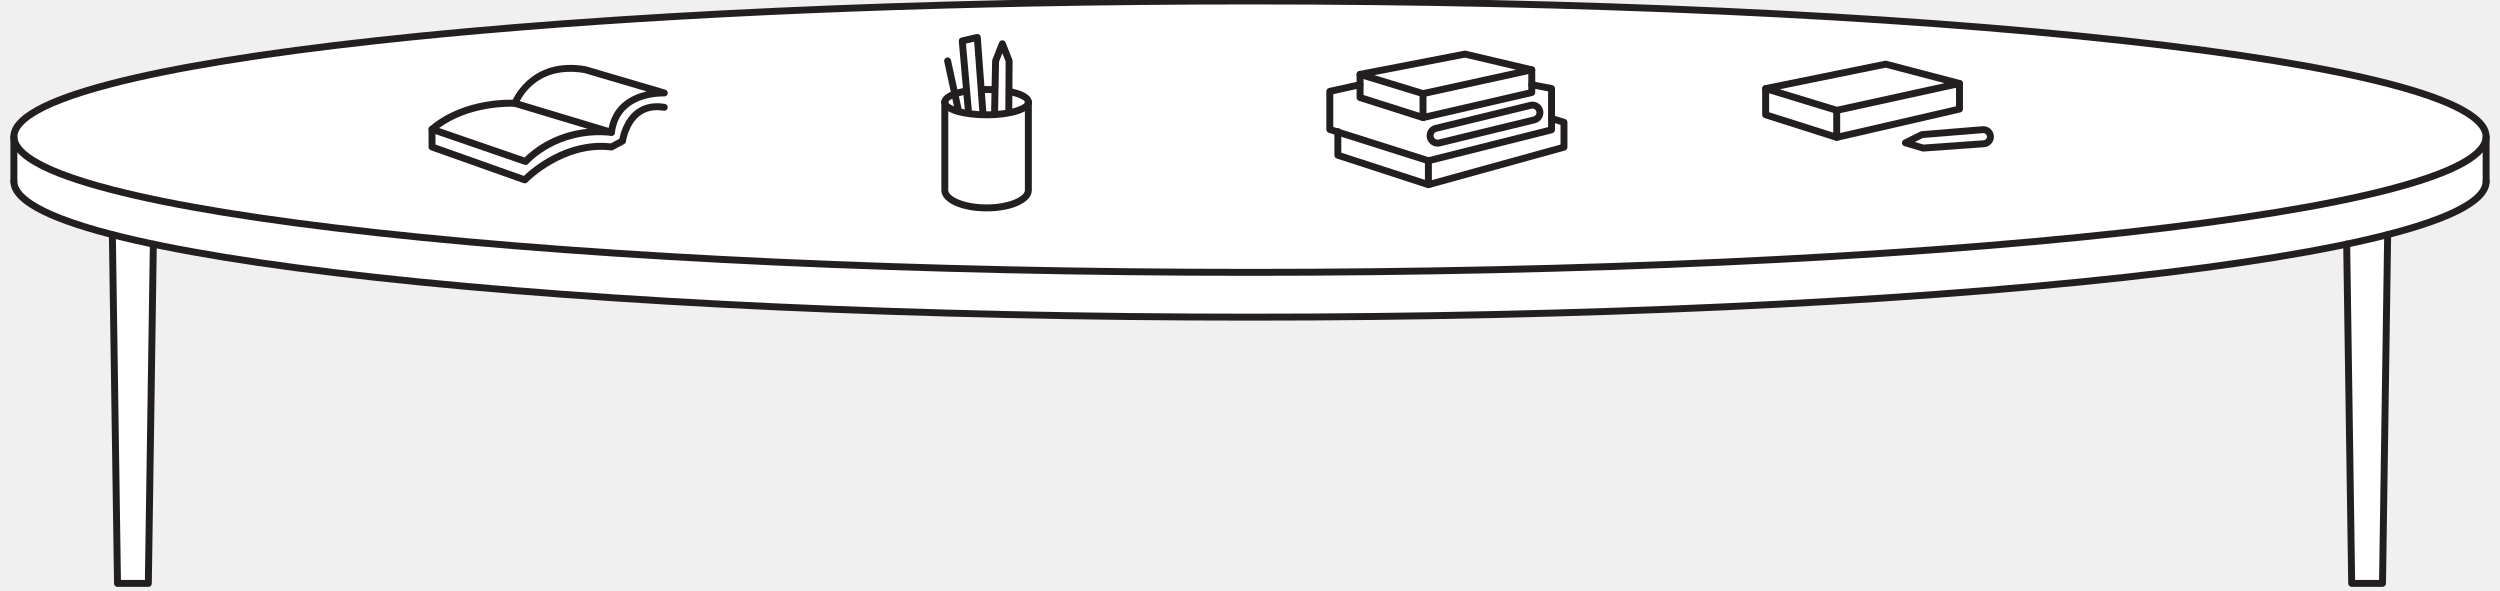
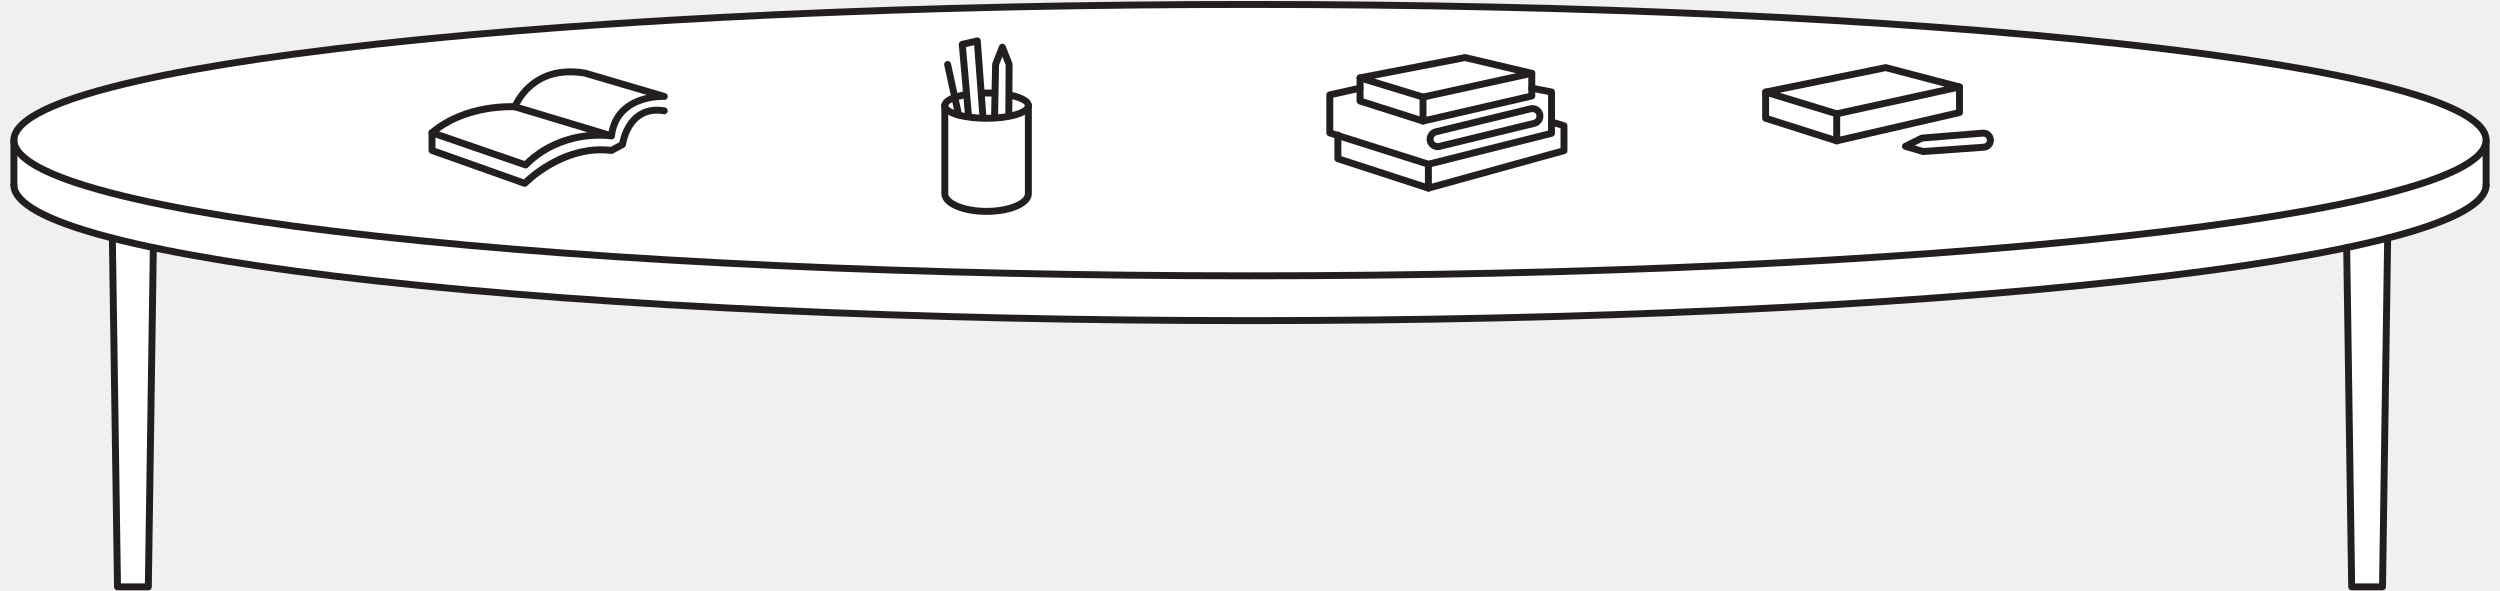
<svg xmlns="http://www.w3.org/2000/svg" width="720" height="170" viewBox="0 0 720 170" fill="none">
-   <g clip-path="url(#clip0_1943_88721)">
-     <path d="M360 0.432C163.388 0.432 4 17.928 4 39.512V52.412C4 57.848 14.112 63.024 32.38 67.728H32.36L33.84 168.176H42.716L44.156 70.46L44.092 70.444C103.46 82.952 222.64 91.492 360 91.492C497.36 91.492 616.54 82.952 675.908 70.444L675.844 70.46L677.284 168.176H686.16L687.64 67.724H687.62C705.888 63.024 716 57.848 716 52.412V39.512C716 17.928 556.612 0.432 360 0.432Z" fill="white" />
-     <path d="M360 79.44C264.872 79.44 175.436 75.372 108.16 67.988C75.416 64.392 49.7 60.204 31.724 55.54C12.396 50.52 3 45.228 3 39.36C3 33.492 12.396 28.196 31.724 23.18C49.7 18.516 75.416 14.328 108.16 10.732C175.436 3.344 264.872 -0.72 360 -0.72C455.128 -0.72 544.564 3.348 611.84 10.732C644.58 14.328 670.3 18.516 688.276 23.18C707.604 28.196 717 33.488 717 39.36C717 45.232 707.604 50.524 688.276 55.54C670.3 60.204 644.584 64.392 611.84 67.988C544.564 75.372 455.128 79.44 360 79.44ZM360 1.28C338.7 1.28 317.688 1.484 297.148 1.884C226.012 3.268 160.524 6.996 108.38 12.72C75.732 16.304 50.112 20.476 32.228 25.116C8.536 31.264 5 36.68 5 39.36C5 42.04 8.536 47.456 32.228 53.604C50.112 58.244 75.732 62.416 108.38 66C175.584 73.376 264.944 77.44 360 77.44C455.056 77.44 544.416 73.376 611.62 66C644.268 62.416 669.888 58.244 687.772 53.604C711.464 47.456 715 42.04 715 39.36C715 36.68 711.464 31.264 687.772 25.116C669.888 20.476 644.268 16.304 611.62 12.72C544.416 5.34 455.056 1.28 360 1.28Z" fill="#231F20" />
-     <path d="M360 92.34C264.872 92.34 175.436 88.272 108.16 80.888C75.416 77.292 49.7 73.104 31.724 68.44C12.396 63.424 3 58.132 3 52.26C3 51.708 3.448 51.26 4 51.26C4.552 51.26 5 51.708 5 52.26C5 54.94 8.536 60.356 32.228 66.504C50.112 71.144 75.732 75.316 108.38 78.9C175.584 86.276 264.944 90.34 360 90.34C455.056 90.34 544.416 86.276 611.62 78.9C644.268 75.316 669.888 71.144 687.772 66.504C711.464 60.356 715 54.94 715 52.26C715 51.708 715.448 51.26 716 51.26C716.552 51.26 717 51.708 717 52.26C717 58.132 707.604 63.424 688.276 68.44C670.3 73.104 644.584 77.292 611.84 80.888C544.564 88.272 455.128 92.34 360 92.34Z" fill="#231F20" />
-     <path d="M4 53.26C3.448 53.26 3 52.812 3 52.26V39.36C3 38.808 3.448 38.36 4 38.36C4.552 38.36 5 38.808 5 39.36V52.26C5 52.812 4.552 53.26 4 53.26Z" fill="#231F20" />
-     <path d="M42.715 169.024H33.84C33.291 169.024 32.847 168.584 32.84 168.04L31.36 67.588C31.352 67.036 31.791 66.58 32.343 66.572H32.359C32.904 66.572 33.352 67.008 33.359 67.556L34.828 167.024H41.731L43.16 70.296C43.167 69.744 43.615 69.304 44.175 69.312C44.727 69.32 45.167 69.776 45.16 70.328L43.719 168.044C43.712 168.592 43.267 169.028 42.719 169.028L42.715 169.024Z" fill="#231F20" />
-     <path d="M686.16 169.024H677.284C676.736 169.024 676.292 168.584 676.284 168.04L674.844 70.324C674.836 69.772 675.276 69.316 675.828 69.308C676.388 69.292 676.836 69.74 676.844 70.292L678.272 167.02H685.176L686.644 67.552C686.652 67 687.108 66.548 687.66 66.568C688.212 66.576 688.652 67.032 688.644 67.584L687.164 168.036C687.156 168.584 686.712 169.02 686.164 169.02L686.16 169.024Z" fill="#231F20" />
-     <path d="M409.829 27.96C409.729 27.96 409.633 27.944 409.537 27.916L391.405 22.376C390.965 22.24 390.673 21.824 390.697 21.368C390.721 20.912 391.053 20.528 391.505 20.44L421.725 14.596C421.865 14.568 422.005 14.572 422.145 14.604L441.381 19.14C441.837 19.248 442.157 19.656 442.153 20.12C442.153 20.588 441.821 20.988 441.365 21.088L410.041 27.936C409.969 27.952 409.901 27.96 409.829 27.96ZM395.833 21.64L409.869 25.928L436.641 20.076L421.897 16.6L395.833 21.64Z" fill="#231F20" />
-     <path d="M409.828 34.86C409.604 34.86 409.384 34.784 409.204 34.644C408.964 34.456 408.828 34.168 408.828 33.86V26.96C408.828 26.408 409.276 25.96 409.828 25.96C410.38 25.96 410.828 26.408 410.828 26.96V32.604L440.152 25.844V20.112C440.152 19.56 440.6 19.112 441.152 19.112C441.704 19.112 442.152 19.56 442.152 20.112V26.64C442.152 27.104 441.832 27.508 441.376 27.616L410.052 34.84C409.976 34.856 409.904 34.864 409.828 34.864V34.86Z" fill="#231F20" />
-     <path d="M409.829 34.86C409.729 34.86 409.625 34.844 409.525 34.812L391.393 29.048C390.977 28.916 390.697 28.532 390.697 28.096V21.416C390.697 20.864 391.145 20.416 391.697 20.416C392.249 20.416 392.697 20.864 392.697 21.416V27.364L410.129 32.904C410.657 33.072 410.945 33.632 410.781 34.16C410.645 34.584 410.253 34.856 409.829 34.856V34.86Z" fill="#231F20" />
-     <path d="M411.376 47.296C411.272 47.296 411.172 47.28 411.072 47.248L382.68 38.244C382.264 38.112 381.984 37.728 381.984 37.292V26.316C381.984 25.848 382.308 25.44 382.768 25.34L391.48 23.412C392.02 23.292 392.552 23.632 392.672 24.172C392.792 24.712 392.452 25.244 391.912 25.364L383.984 27.12V36.564L411.408 45.26L445.844 36.608V26.32L440.96 25.372C440.416 25.268 440.064 24.74 440.168 24.2C440.272 23.656 440.8 23.304 441.34 23.408L447.032 24.516C447.5 24.608 447.84 25.02 447.84 25.496V37.388C447.84 37.848 447.528 38.248 447.084 38.356L411.616 47.268C411.536 47.288 411.452 47.3 411.372 47.3L411.376 47.296Z" fill="#231F20" />
-     <path d="M414.028 42.228C412.604 42.228 411.308 41.256 410.956 39.816C410.756 38.996 410.888 38.148 411.328 37.428C411.768 36.708 412.46 36.2 413.28 36L440.596 29.36C442.288 28.948 444 29.992 444.412 31.684C444.824 33.376 443.78 35.088 442.088 35.5L414.772 42.14C414.524 42.2 414.272 42.228 414.028 42.228ZM441.344 31.268C441.252 31.268 441.16 31.28 441.072 31.3L413.756 37.94C413.456 38.012 413.2 38.2 413.04 38.464C412.88 38.728 412.832 39.04 412.904 39.34C413.056 39.96 413.684 40.344 414.304 40.192L441.62 33.552C442.24 33.4 442.624 32.772 442.472 32.152C442.344 31.624 441.868 31.268 441.344 31.268Z" fill="#231F20" />
-     <path d="M411.377 54.184C411.161 54.184 410.949 54.112 410.773 53.98C410.525 53.792 410.377 53.496 410.377 53.184V46.296C410.377 45.744 410.825 45.296 411.377 45.296C411.929 45.296 412.377 45.744 412.377 46.296V51.872L449.429 41.628V35.956L446.557 35.096C446.029 34.936 445.729 34.38 445.885 33.852C446.045 33.324 446.601 33.024 447.129 33.18L450.713 34.256C451.137 34.384 451.425 34.772 451.425 35.212V42.388C451.425 42.836 451.125 43.232 450.693 43.352L411.641 54.148C411.553 54.172 411.465 54.184 411.373 54.184H411.377Z" fill="#231F20" />
-     <path d="M411.377 54.184C411.273 54.184 411.169 54.168 411.069 54.136L384.993 45.652C384.581 45.52 384.301 45.136 384.301 44.7V37.892C384.301 37.34 384.749 36.892 385.301 36.892C385.853 36.892 386.301 37.34 386.301 37.892V43.972L411.689 52.232C412.213 52.404 412.501 52.968 412.329 53.492C412.193 53.916 411.801 54.184 411.377 54.184Z" fill="#231F20" />
-     <path d="M528.971 32.772C528.871 32.772 528.775 32.755 528.679 32.727L508.211 26.476C507.775 26.343 507.483 25.927 507.503 25.471C507.523 25.015 507.855 24.631 508.303 24.54L542.871 17.491C543.019 17.459 543.175 17.463 543.323 17.503L564.587 23.076C565.035 23.192 565.343 23.599 565.335 24.064C565.327 24.527 564.999 24.919 564.547 25.02L529.183 32.752C529.111 32.767 529.043 32.776 528.971 32.776V32.772ZM512.559 25.712L529.011 30.739L560.051 23.951L543.039 19.495L512.555 25.712H512.559Z" fill="#231F20" />
-     <path d="M528.971 40.564C528.747 40.564 528.527 40.488 528.347 40.348C528.107 40.16 527.971 39.872 527.971 39.564V31.772C527.971 31.22 528.419 30.772 528.971 30.772C529.523 30.772 529.971 31.22 529.971 31.772V38.308L563.335 30.616V24.04C563.335 23.488 563.783 23.04 564.335 23.04C564.887 23.04 565.335 23.488 565.335 24.04V31.407C565.335 31.872 565.015 32.276 564.559 32.384L529.195 40.536C529.119 40.551 529.047 40.56 528.971 40.56V40.564Z" fill="#231F20" />
-     <path d="M528.97 40.564C528.87 40.564 528.766 40.548 528.666 40.516L508.198 34.008C507.782 33.876 507.502 33.492 507.502 33.056V25.516C507.502 24.964 507.95 24.516 508.502 24.516C509.054 24.516 509.502 24.964 509.502 25.516V32.324L529.274 38.608C529.802 38.776 530.09 39.336 529.926 39.864C529.79 40.288 529.398 40.56 528.974 40.56L528.97 40.564Z" fill="#231F20" />
-     <path d="M272.104 29.421C272.104 27.404 277.492 25.773 284.136 25.773C290.78 25.773 296.168 27.404 296.168 29.421" fill="white" />
-     <path d="M296.171 30.421C295.619 30.421 295.171 29.973 295.171 29.421C295.171 28.628 291.419 26.773 284.139 26.773C276.859 26.773 273.107 28.628 273.107 29.421C273.107 29.973 272.659 30.421 272.107 30.421C271.555 30.421 271.107 29.973 271.107 29.421C271.107 26.229 277.863 24.773 284.139 24.773C290.415 24.773 297.171 26.229 297.171 29.421C297.171 29.973 296.723 30.421 296.171 30.421Z" fill="#231F20" />
-     <path d="M284.136 60.876C276.708 60.876 271.104 58.248 271.104 54.768V29.42C271.104 28.868 271.552 28.42 272.104 28.42C272.656 28.42 273.104 28.868 273.104 29.42V54.768C273.104 56.708 277.824 58.876 284.136 58.876C290.448 58.876 295.168 56.708 295.168 54.768V29.42C295.168 28.868 295.616 28.42 296.168 28.42C296.72 28.42 297.168 28.868 297.168 29.42V54.768C297.168 58.252 291.564 60.876 284.136 60.876Z" fill="#231F20" />
-     <path d="M276.091 33.132C275.631 33.132 275.215 32.812 275.115 32.344L271.935 17.748C271.819 17.208 272.159 16.676 272.699 16.56C273.239 16.444 273.771 16.784 273.887 17.324L277.067 31.92C277.183 32.46 276.843 32.992 276.303 33.108C276.231 33.124 276.159 33.132 276.091 33.132Z" fill="#231F20" />
-     <path d="M278.891 31.964L277.123 11.772L281.467 10.776L283.063 32.3" fill="white" />
-     <path d="M283.063 33.3C282.543 33.3 282.107 32.9 282.067 32.376L280.555 12.012L278.199 12.552L279.891 31.88C279.939 32.432 279.531 32.916 278.983 32.964C278.431 33.012 277.947 32.604 277.899 32.056L276.131 11.86C276.087 11.364 276.419 10.908 276.903 10.8L281.243 9.804C281.527 9.74 281.827 9.804 282.059 9.972C282.295 10.144 282.443 10.412 282.463 10.704L284.063 32.228C284.103 32.78 283.691 33.26 283.139 33.3C283.115 33.3 283.087 33.3 283.063 33.3Z" fill="#231F20" />
-     <path d="M286.439 32.3L286.731 17.54L288.675 12.592L290.623 17.54L290.523 32.3" fill="white" />
-     <path d="M286.44 33.3C286.44 33.3 286.428 33.3 286.42 33.3C285.868 33.288 285.428 32.832 285.44 32.28L285.732 17.52C285.732 17.4 285.756 17.284 285.8 17.172L287.748 12.224C287.9 11.84 288.268 11.592 288.68 11.592C289.092 11.592 289.46 11.844 289.612 12.224L291.56 17.172C291.608 17.292 291.632 17.416 291.628 17.544L291.528 32.304C291.528 32.852 291.076 33.296 290.528 33.296H290.52C289.968 33.296 289.524 32.84 289.528 32.288L289.624 17.72L288.68 15.32L287.732 17.736L287.444 32.316C287.432 32.86 286.988 33.296 286.444 33.296L286.44 33.3Z" fill="#231F20" />
-     <path d="M284.136 34.068C277.86 34.068 271.104 32.612 271.104 29.42C271.104 28.868 271.552 28.42 272.104 28.42C272.656 28.42 273.104 28.868 273.104 29.42C273.104 30.212 276.856 32.068 284.136 32.068C291.416 32.068 295.168 30.212 295.168 29.42C295.168 28.868 295.616 28.42 296.168 28.42C296.72 28.42 297.168 28.868 297.168 29.42C297.168 32.612 290.412 34.068 284.136 34.068Z" fill="#231F20" />
-     <path d="M571.046 37.344L553.526 38.768L548.766 41.132L553.862 42.644L571.354 41.396C572.486 41.316 573.33 40.324 573.234 39.192C573.138 38.076 572.158 37.252 571.046 37.34V37.344Z" fill="white" />
-     <path d="M553.861 43.644C553.765 43.644 553.669 43.632 553.577 43.604L548.481 42.092C548.089 41.976 547.805 41.628 547.769 41.22C547.733 40.812 547.953 40.42 548.321 40.24L553.081 37.876C553.193 37.82 553.317 37.784 553.445 37.776L570.965 36.352C572.621 36.216 574.089 37.456 574.233 39.112C574.305 39.928 574.049 40.72 573.517 41.34C572.985 41.96 572.245 42.336 571.425 42.396L553.933 43.644C553.909 43.644 553.885 43.644 553.861 43.644ZM551.489 40.896L553.973 41.632L571.285 40.396C571.565 40.376 571.817 40.248 571.997 40.036C572.177 39.824 572.265 39.556 572.241 39.276C572.193 38.712 571.697 38.292 571.129 38.336L553.801 39.744L551.489 40.892V40.896Z" fill="#231F20" />
-     <path d="M151.388 46.516C151.388 46.516 160.056 36.472 176.092 38.12L148.312 29.756C148.312 29.756 134.296 28.816 124.42 37.224L151.392 46.516H151.388Z" fill="white" />
-     <path d="M151.388 47.516C151.28 47.516 151.168 47.5 151.064 47.46L124.092 38.168C123.752 38.052 123.5 37.76 123.436 37.408C123.368 37.056 123.496 36.692 123.772 36.46C133.844 27.888 147.792 28.716 148.38 28.756C148.456 28.76 148.528 28.776 148.6 28.796L176.38 37.16C176.872 37.308 177.172 37.808 177.072 38.312C176.972 38.816 176.504 39.164 175.988 39.112C168.004 38.292 161.956 40.52 158.288 42.532C154.296 44.724 152.164 47.144 152.144 47.168C151.952 47.392 151.672 47.512 151.388 47.512V47.516ZM126.472 36.872L151.1 45.36C152.796 43.632 158.96 38.112 169.22 37.096L148.132 30.748C146.9 30.692 135.332 30.36 126.468 36.872H126.472Z" fill="#231F20" />
-     <path d="M176.093 39.12C176.053 39.12 176.009 39.12 175.969 39.112C175.421 39.044 175.033 38.544 175.101 37.996C176.073 30.156 181.833 27.332 186.229 26.324L168.277 21.036C153.737 18.596 149.429 29.632 149.253 30.104C149.061 30.62 148.485 30.884 147.969 30.692C147.453 30.5 147.189 29.928 147.377 29.408C147.425 29.276 152.409 16.308 168.669 19.072C168.709 19.08 168.745 19.088 168.785 19.1L191.605 25.82C192.093 25.964 192.393 26.448 192.309 26.948C192.221 27.448 191.773 27.804 191.269 27.776C191.237 27.776 187.949 27.616 184.561 28.868C180.173 30.488 177.661 33.644 177.093 38.24C177.029 38.748 176.601 39.116 176.101 39.116L176.093 39.12Z" fill="#231F20" />
-     <path d="M151.136 52.808C151.024 52.808 150.912 52.788 150.804 52.752L124.084 43.268C123.684 43.128 123.42 42.748 123.42 42.324V37.22C123.42 36.668 123.868 36.22 124.42 36.22C124.972 36.22 125.42 36.668 125.42 37.22V41.62L150.884 50.656C153.128 48.508 163.012 39.892 175.896 41.296L178.384 39.952C178.672 38.464 179.772 34.18 183.188 31.64C185.44 29.964 188.232 29.388 191.48 29.92C192.024 30.008 192.396 30.524 192.304 31.068C192.216 31.612 191.7 31.984 191.156 31.892C188.46 31.452 186.18 31.904 184.38 33.244C180.96 35.788 180.284 40.676 180.28 40.728C180.24 41.048 180.048 41.324 179.764 41.48L176.568 43.208C176.384 43.308 176.176 43.344 175.972 43.32C162.436 41.676 151.964 52.392 151.86 52.5C151.668 52.7 151.404 52.808 151.136 52.808Z" fill="#231F20" />
-     <path d="M716 53.428C715.448 53.428 715 52.98 715 52.428V39.528C715 38.976 715.448 38.528 716 38.528C716.552 38.528 717 38.976 717 39.528V52.428C717 52.98 716.552 53.428 716 53.428Z" fill="#231F20" />
+   <g clip-path="url(#clip0_2054_95054)">
+     <path d="M360 1.432C163.388 1.432 4 18.928 4 40.512V53.412C4 58.848 14.112 64.024 32.38 68.728H32.36L33.84 169.176H42.716L44.156 71.46L44.092 71.444C103.46 83.952 222.64 92.492 360 92.492C497.36 92.492 616.54 83.952 675.908 71.444L675.844 71.46L677.284 169.176H686.16L687.64 68.724H687.62C705.888 64.024 716 58.848 716 53.412V40.512C716 18.928 556.612 1.432 360 1.432Z" fill="white" />
+     <path d="M360 80.44C264.872 80.44 175.436 76.372 108.16 68.988C75.416 65.392 49.7 61.204 31.724 56.54C12.396 51.52 3 46.228 3 40.36C3 34.492 12.396 29.196 31.724 24.18C49.7 19.516 75.416 15.328 108.16 11.732C175.436 4.344 264.872 0.28 360 0.28C455.128 0.28 544.564 4.348 611.84 11.732C644.58 15.328 670.3 19.516 688.276 24.18C707.604 29.196 717 34.488 717 40.36C717 46.232 707.604 51.524 688.276 56.54C670.3 61.204 644.584 65.392 611.84 68.988C544.564 76.372 455.128 80.44 360 80.44ZM360 2.28C338.7 2.28 317.688 2.484 297.148 2.884C226.012 4.268 160.524 7.996 108.38 13.72C75.732 17.304 50.112 21.476 32.228 26.116C8.536 32.264 5 37.68 5 40.36C5 43.04 8.536 48.456 32.228 54.604C50.112 59.244 75.732 63.416 108.38 67C175.584 74.376 264.944 78.44 360 78.44C455.056 78.44 544.416 74.376 611.62 67C644.268 63.416 669.888 59.244 687.772 54.604C711.464 48.456 715 43.04 715 40.36C715 37.68 711.464 32.264 687.772 26.116C669.888 21.476 644.268 17.304 611.62 13.72C544.416 6.34 455.056 2.28 360 2.28Z" fill="#231F20" />
+     <path d="M360 93.34C264.872 93.34 175.436 89.272 108.16 81.888C75.416 78.292 49.7 74.104 31.724 69.44C12.396 64.424 3 59.132 3 53.26C3 52.708 3.448 52.26 4 52.26C4.552 52.26 5 52.708 5 53.26C5 55.94 8.536 61.356 32.228 67.504C50.112 72.144 75.732 76.316 108.38 79.9C175.584 87.276 264.944 91.34 360 91.34C455.056 91.34 544.416 87.276 611.62 79.9C644.268 76.316 669.888 72.144 687.772 67.504C711.464 61.356 715 55.94 715 53.26C715 52.708 715.448 52.26 716 52.26C716.552 52.26 717 52.708 717 53.26C717 59.132 707.604 64.424 688.276 69.44C670.3 74.104 644.584 78.292 611.84 81.888C544.564 89.272 455.128 93.34 360 93.34Z" fill="#231F20" />
+     <path d="M4 54.26C3.448 54.26 3 53.812 3 53.26V40.36C3 39.808 3.448 39.36 4 39.36C4.552 39.36 5 39.808 5 40.36V53.26C5 53.812 4.552 54.26 4 54.26Z" fill="#231F20" />
+     <path d="M42.715 170.024H33.84C33.291 170.024 32.847 169.584 32.84 169.04L31.36 68.588C31.352 68.036 31.791 67.58 32.343 67.572H32.359C32.904 67.572 33.352 68.008 33.359 68.556L34.828 168.024H41.731L43.16 71.296C43.167 70.744 43.615 70.304 44.175 70.312C44.727 70.32 45.167 70.776 45.16 71.328L43.719 169.044C43.712 169.592 43.267 170.028 42.719 170.028L42.715 170.024Z" fill="#231F20" />
+     <path d="M686.16 170.024H677.284C676.736 170.024 676.292 169.584 676.284 169.04L674.844 71.324C674.836 70.772 675.276 70.316 675.828 70.308C676.388 70.292 676.836 70.74 676.844 71.292L678.272 168.02H685.176L686.644 68.552C686.652 68 687.108 67.548 687.66 67.568C688.212 67.576 688.652 68.032 688.644 68.584L687.164 169.036C687.156 169.584 686.712 170.02 686.164 170.02L686.16 170.024Z" fill="#231F20" />
+     <path d="M409.829 28.96C409.729 28.96 409.633 28.944 409.537 28.916L391.405 23.376C390.965 23.24 390.673 22.824 390.697 22.368C390.721 21.912 391.053 21.528 391.505 21.44L421.725 15.596C421.865 15.568 422.005 15.572 422.145 15.604L441.381 20.14C441.837 20.248 442.157 20.656 442.153 21.12C442.153 21.588 441.821 21.988 441.365 22.088L410.041 28.936C409.969 28.952 409.901 28.96 409.829 28.96ZM395.833 22.64L409.869 26.928L436.641 21.076L421.897 17.6L395.833 22.64Z" fill="#231F20" />
+     <path d="M409.828 35.86C409.604 35.86 409.384 35.784 409.204 35.644C408.964 35.456 408.828 35.168 408.828 34.86V27.96C408.828 27.408 409.276 26.96 409.828 26.96C410.38 26.96 410.828 27.408 410.828 27.96V33.604L440.152 26.844V21.112C440.152 20.56 440.6 20.112 441.152 20.112C441.704 20.112 442.152 20.56 442.152 21.112V27.64C442.152 28.104 441.832 28.508 441.376 28.616L410.052 35.84C409.976 35.856 409.904 35.864 409.828 35.864V35.86Z" fill="#231F20" />
+     <path d="M409.829 35.86C409.729 35.86 409.625 35.844 409.525 35.812L391.393 30.048C390.977 29.916 390.697 29.532 390.697 29.096V22.416C390.697 21.864 391.145 21.416 391.697 21.416C392.249 21.416 392.697 21.864 392.697 22.416V28.364L410.129 33.904C410.657 34.072 410.945 34.632 410.781 35.16C410.645 35.584 410.253 35.856 409.829 35.856V35.86Z" fill="#231F20" />
+     <path d="M411.376 48.296C411.272 48.296 411.172 48.28 411.072 48.248L382.68 39.244C382.264 39.112 381.984 38.728 381.984 38.292V27.316C381.984 26.848 382.308 26.44 382.768 26.34L391.48 24.412C392.02 24.292 392.552 24.632 392.672 25.172C392.792 25.712 392.452 26.244 391.912 26.364L383.984 28.12V37.564L411.408 46.26L445.844 37.608V27.32L440.96 26.372C440.416 26.268 440.064 25.74 440.168 25.2C440.272 24.656 440.8 24.304 441.34 24.408L447.032 25.516C447.5 25.608 447.84 26.02 447.84 26.496V38.388C447.84 38.848 447.528 39.248 447.084 39.356L411.616 48.268C411.536 48.288 411.452 48.3 411.372 48.3L411.376 48.296Z" fill="#231F20" />
+     <path d="M414.028 43.228C412.604 43.228 411.308 42.256 410.956 40.816C410.756 39.996 410.888 39.148 411.328 38.428C411.768 37.708 412.46 37.2 413.28 37L440.596 30.36C442.288 29.948 444 30.992 444.412 32.684C444.824 34.376 443.78 36.088 442.088 36.5L414.772 43.14C414.524 43.2 414.272 43.228 414.028 43.228ZM441.344 32.268C441.252 32.268 441.16 32.28 441.072 32.3L413.756 38.94C413.456 39.012 413.2 39.2 413.04 39.464C412.88 39.728 412.832 40.04 412.904 40.34C413.056 40.96 413.684 41.344 414.304 41.192L441.62 34.552C442.24 34.4 442.624 33.772 442.472 33.152C442.344 32.624 441.868 32.268 441.344 32.268Z" fill="#231F20" />
+     <path d="M411.377 55.184C411.161 55.184 410.949 55.112 410.773 54.98C410.525 54.792 410.377 54.496 410.377 54.184V47.296C410.377 46.744 410.825 46.296 411.377 46.296C411.929 46.296 412.377 46.744 412.377 47.296V52.872L449.429 42.628V36.956L446.557 36.096C446.029 35.936 445.729 35.38 445.885 34.852C446.045 34.324 446.601 34.024 447.129 34.18L450.713 35.256C451.137 35.384 451.425 35.772 451.425 36.212V43.388C451.425 43.836 451.125 44.232 450.693 44.352L411.641 55.148C411.553 55.172 411.465 55.184 411.373 55.184H411.377Z" fill="#231F20" />
+     <path d="M411.377 55.184C411.273 55.184 411.169 55.168 411.069 55.136L384.993 46.652C384.581 46.52 384.301 46.136 384.301 45.7V38.892C384.301 38.34 384.749 37.892 385.301 37.892C385.853 37.892 386.301 38.34 386.301 38.892V44.972L411.689 53.232C412.213 53.404 412.501 53.968 412.329 54.492C412.193 54.916 411.801 55.184 411.377 55.184Z" fill="#231F20" />
+     <path d="M528.971 33.772C528.871 33.772 528.775 33.756 528.679 33.728L508.211 27.476C507.775 27.344 507.483 26.928 507.503 26.472C507.523 26.016 507.855 25.632 508.303 25.54L542.871 18.492C543.019 18.46 543.175 18.464 543.323 18.504L564.587 24.076C565.035 24.192 565.343 24.6 565.335 25.064C565.327 25.528 564.999 25.92 564.547 26.02L529.183 33.752C529.111 33.768 529.043 33.776 528.971 33.776V33.772ZM512.559 26.712L529.011 31.74L560.051 24.952L543.039 20.496L512.555 26.712H512.559Z" fill="#231F20" />
+     <path d="M528.971 41.564C528.747 41.564 528.527 41.488 528.347 41.348C528.107 41.16 527.971 40.872 527.971 40.564V32.772C527.971 32.22 528.419 31.772 528.971 31.772C529.523 31.772 529.971 32.22 529.971 32.772V39.308L563.335 31.616V25.04C563.335 24.488 563.783 24.04 564.335 24.04C564.887 24.04 565.335 24.488 565.335 25.04V32.408C565.335 32.872 565.015 33.276 564.559 33.384L529.195 41.536C529.119 41.552 529.047 41.56 528.971 41.56V41.564Z" fill="#231F20" />
+     <path d="M528.97 41.564C528.87 41.564 528.766 41.548 528.666 41.516L508.198 35.008C507.782 34.876 507.502 34.492 507.502 34.056V26.516C507.502 25.964 507.95 25.516 508.502 25.516C509.054 25.516 509.502 25.964 509.502 26.516V33.324L529.274 39.608C529.802 39.776 530.09 40.336 529.926 40.864C529.79 41.288 529.398 41.56 528.974 41.56L528.97 41.564Z" fill="#231F20" />
+     <path d="M272.104 30.421C272.104 28.404 277.492 26.773 284.136 26.773C290.78 26.773 296.168 28.404 296.168 30.421" fill="white" />
+     <path d="M296.171 31.421C295.619 31.421 295.171 30.973 295.171 30.421C295.171 29.628 291.419 27.773 284.139 27.773C276.859 27.773 273.107 29.628 273.107 30.421C273.107 30.973 272.659 31.421 272.107 31.421C271.555 31.421 271.107 30.973 271.107 30.421C271.107 27.229 277.863 25.773 284.139 25.773C290.415 25.773 297.171 27.229 297.171 30.421C297.171 30.973 296.723 31.421 296.171 31.421Z" fill="#231F20" />
+     <path d="M284.136 61.876C276.708 61.876 271.104 59.248 271.104 55.768V30.42C271.104 29.868 271.552 29.42 272.104 29.42C272.656 29.42 273.104 29.868 273.104 30.42V55.768C273.104 57.708 277.824 59.876 284.136 59.876C290.448 59.876 295.168 57.708 295.168 55.768V30.42C295.168 29.868 295.616 29.42 296.168 29.42C296.72 29.42 297.168 29.868 297.168 30.42V55.768C297.168 59.252 291.564 61.876 284.136 61.876Z" fill="#231F20" />
+     <path d="M276.091 34.132C275.631 34.132 275.215 33.812 275.115 33.344L271.935 18.748C271.819 18.208 272.159 17.676 272.699 17.56C273.239 17.444 273.771 17.784 273.887 18.324L277.067 32.92C277.183 33.46 276.843 33.992 276.303 34.108C276.231 34.124 276.159 34.132 276.091 34.132Z" fill="#231F20" />
+     <path d="M278.891 32.964L277.123 12.772L281.467 11.776L283.063 33.3" fill="white" />
+     <path d="M283.063 34.3C282.543 34.3 282.107 33.9 282.067 33.376L280.555 13.012L278.199 13.552L279.891 32.88C279.939 33.432 279.531 33.916 278.983 33.964C278.431 34.012 277.947 33.604 277.899 33.056L276.131 12.86C276.087 12.364 276.419 11.908 276.903 11.8L281.243 10.804C281.527 10.74 281.827 10.804 282.059 10.972C282.295 11.144 282.443 11.412 282.463 11.704L284.063 33.228C284.103 33.78 283.691 34.26 283.139 34.3C283.115 34.3 283.087 34.3 283.063 34.3Z" fill="#231F20" />
+     <path d="M286.439 33.3L286.731 18.54L288.675 13.592L290.623 18.54L290.523 33.3" fill="white" />
+     <path d="M286.44 34.3C286.44 34.3 286.428 34.3 286.42 34.3C285.868 34.288 285.428 33.832 285.44 33.28L285.732 18.52C285.732 18.4 285.756 18.284 285.8 18.172L287.748 13.224C287.9 12.84 288.268 12.592 288.68 12.592C289.092 12.592 289.46 12.844 289.612 13.224L291.56 18.172C291.608 18.292 291.632 18.416 291.628 18.544L291.528 33.304C291.528 33.852 291.076 34.296 290.528 34.296H290.52C289.968 34.296 289.524 33.84 289.528 33.288L289.624 18.72L288.68 16.32L287.732 18.736L287.444 33.316C287.432 33.86 286.988 34.296 286.444 34.296L286.44 34.3Z" fill="#231F20" />
+     <path d="M284.136 35.068C277.86 35.068 271.104 33.612 271.104 30.42C271.104 29.868 271.552 29.42 272.104 29.42C272.656 29.42 273.104 29.868 273.104 30.42C273.104 31.212 276.856 33.068 284.136 33.068C291.416 33.068 295.168 31.212 295.168 30.42C295.168 29.868 295.616 29.42 296.168 29.42C296.72 29.42 297.168 29.868 297.168 30.42C297.168 33.612 290.412 35.068 284.136 35.068Z" fill="#231F20" />
+     <path d="M571.046 38.344L553.526 39.768L548.766 42.132L553.862 43.644L571.354 42.396C572.486 42.316 573.33 41.324 573.234 40.192C573.138 39.076 572.158 38.252 571.046 38.34V38.344Z" fill="white" />
+     <path d="M553.861 44.644C553.765 44.644 553.669 44.632 553.577 44.604L548.481 43.092C548.089 42.976 547.805 42.628 547.769 42.22C547.733 41.812 547.953 41.42 548.321 41.24L553.081 38.876C553.193 38.82 553.317 38.784 553.445 38.776L570.965 37.352C572.621 37.216 574.089 38.456 574.233 40.112C574.305 40.928 574.049 41.72 573.517 42.34C572.985 42.96 572.245 43.336 571.425 43.396L553.933 44.644C553.909 44.644 553.885 44.644 553.861 44.644ZM551.489 41.896L553.973 42.632L571.285 41.396C571.565 41.376 571.817 41.248 571.997 41.036C572.177 40.824 572.265 40.556 572.241 40.276C572.193 39.712 571.697 39.292 571.129 39.336L553.801 40.744L551.489 41.892V41.896Z" fill="#231F20" />
+     <path d="M151.388 47.516C151.388 47.516 160.056 37.472 176.092 39.12L148.312 30.756C148.312 30.756 134.296 29.816 124.42 38.224L151.392 47.516H151.388Z" fill="white" />
+     <path d="M151.388 48.516C151.28 48.516 151.168 48.5 151.064 48.46L124.092 39.168C123.752 39.052 123.5 38.76 123.436 38.408C123.368 38.056 123.496 37.692 123.772 37.46C133.844 28.888 147.792 29.716 148.38 29.756C148.456 29.76 148.528 29.776 148.6 29.796L176.38 38.16C176.872 38.308 177.172 38.808 177.072 39.312C176.972 39.816 176.504 40.164 175.988 40.112C168.004 39.292 161.956 41.52 158.288 43.532C154.296 45.724 152.164 48.144 152.144 48.168C151.952 48.392 151.672 48.512 151.388 48.512V48.516ZM126.472 37.872L151.1 46.36C152.796 44.632 158.96 39.112 169.22 38.096L148.132 31.748C146.9 31.692 135.332 31.36 126.468 37.872H126.472Z" fill="#231F20" />
+     <path d="M176.093 40.12C176.053 40.12 176.009 40.12 175.969 40.112C175.421 40.044 175.033 39.544 175.101 38.996C176.073 31.156 181.833 28.332 186.229 27.324L168.277 22.036C153.737 19.596 149.429 30.632 149.253 31.104C149.061 31.62 148.485 31.884 147.969 31.692C147.453 31.5 147.189 30.928 147.377 30.408C147.425 30.276 152.409 17.308 168.669 20.072C168.709 20.08 168.745 20.088 168.785 20.1L191.605 26.82C192.093 26.964 192.393 27.448 192.309 27.948C192.221 28.448 191.773 28.804 191.269 28.776C191.237 28.776 187.949 28.616 184.561 29.868C180.173 31.488 177.661 34.644 177.093 39.24C177.029 39.748 176.601 40.116 176.101 40.116L176.093 40.12Z" fill="#231F20" />
+     <path d="M151.136 53.808C151.024 53.808 150.912 53.788 150.804 53.752L124.084 44.268C123.684 44.128 123.42 43.748 123.42 43.324V38.22C123.42 37.668 123.868 37.22 124.42 37.22C124.972 37.22 125.42 37.668 125.42 38.22V42.62L150.884 51.656C153.128 49.508 163.012 40.892 175.896 42.296L178.384 40.952C178.672 39.464 179.772 35.18 183.188 32.64C185.44 30.964 188.232 30.388 191.48 30.92C192.024 31.008 192.396 31.524 192.304 32.068C192.216 32.612 191.7 32.984 191.156 32.892C188.46 32.452 186.18 32.904 184.38 34.244C180.96 36.788 180.284 41.676 180.28 41.728C180.24 42.048 180.048 42.324 179.764 42.48L176.568 44.208C176.384 44.308 176.176 44.344 175.972 44.32C162.436 42.676 151.964 53.392 151.86 53.5C151.668 53.7 151.404 53.808 151.136 53.808Z" fill="#231F20" />
+     <path d="M716 54.428C715.448 54.428 715 53.98 715 53.428V40.528C715 39.976 715.448 39.528 716 39.528C716.552 39.528 717 39.976 717 40.528V53.428C717 53.98 716.552 54.428 716 54.428Z" fill="#231F20" />
  </g>
  <defs>
-     <clipPath id="clip0_1943_88721">
+     <clipPath id="clip0_2054_95054">
      <rect width="720" height="170" fill="white" />
    </clipPath>
  </defs>
</svg>
